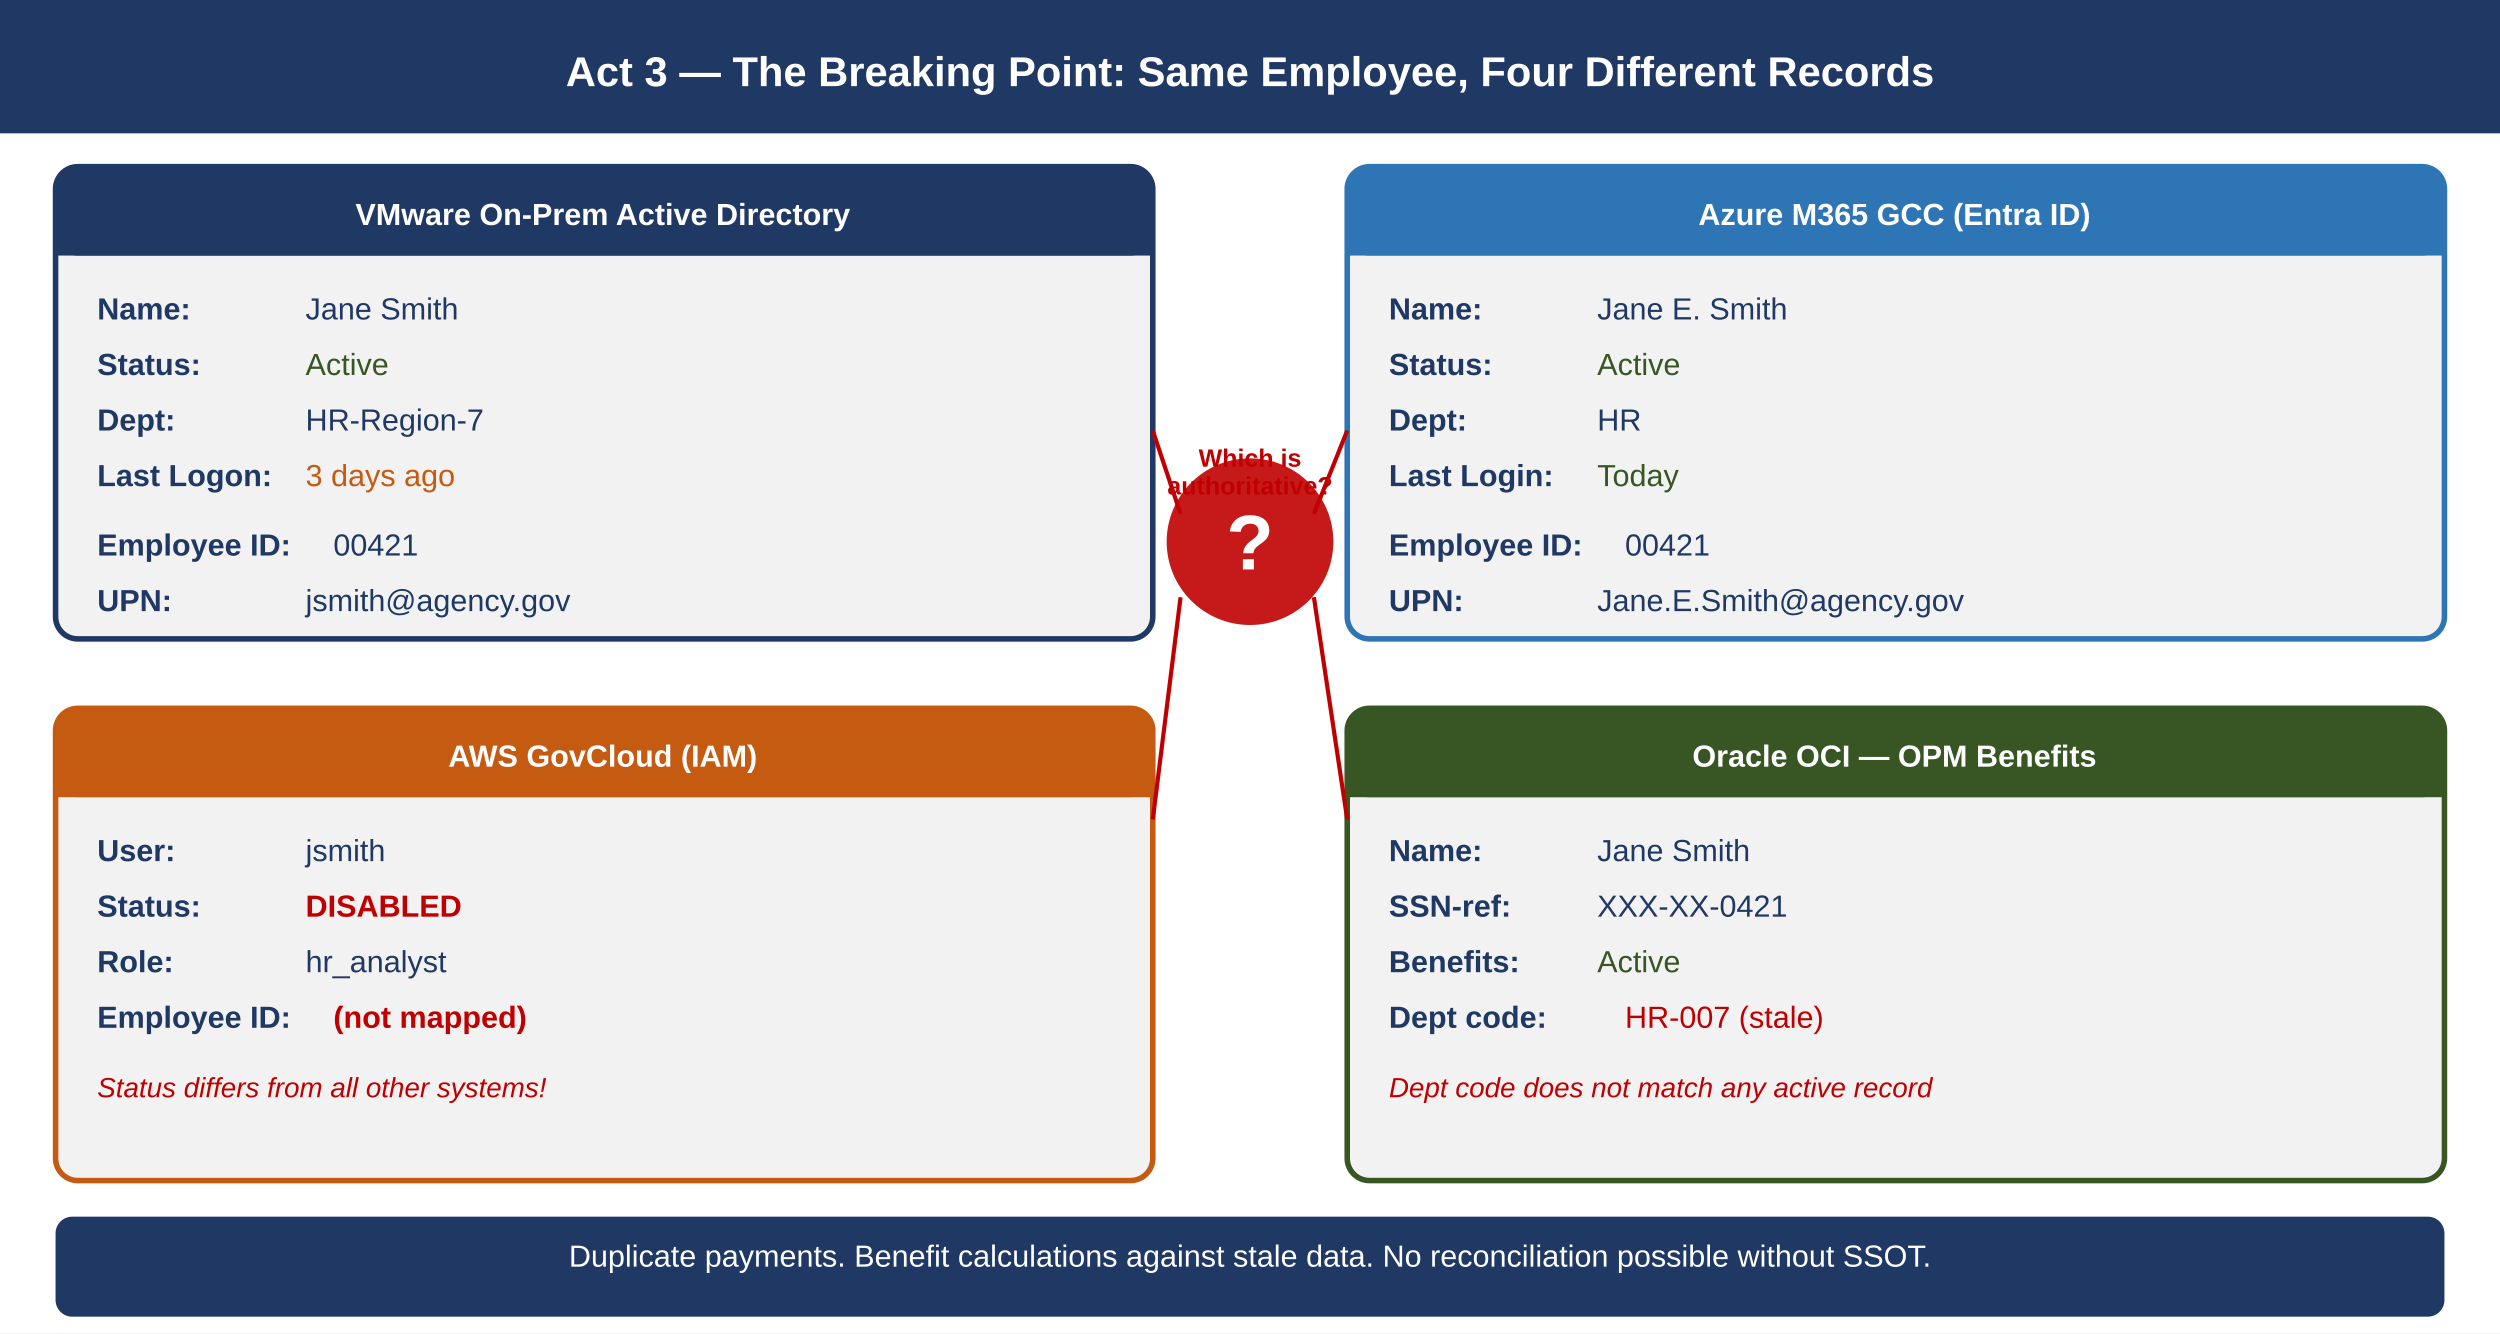
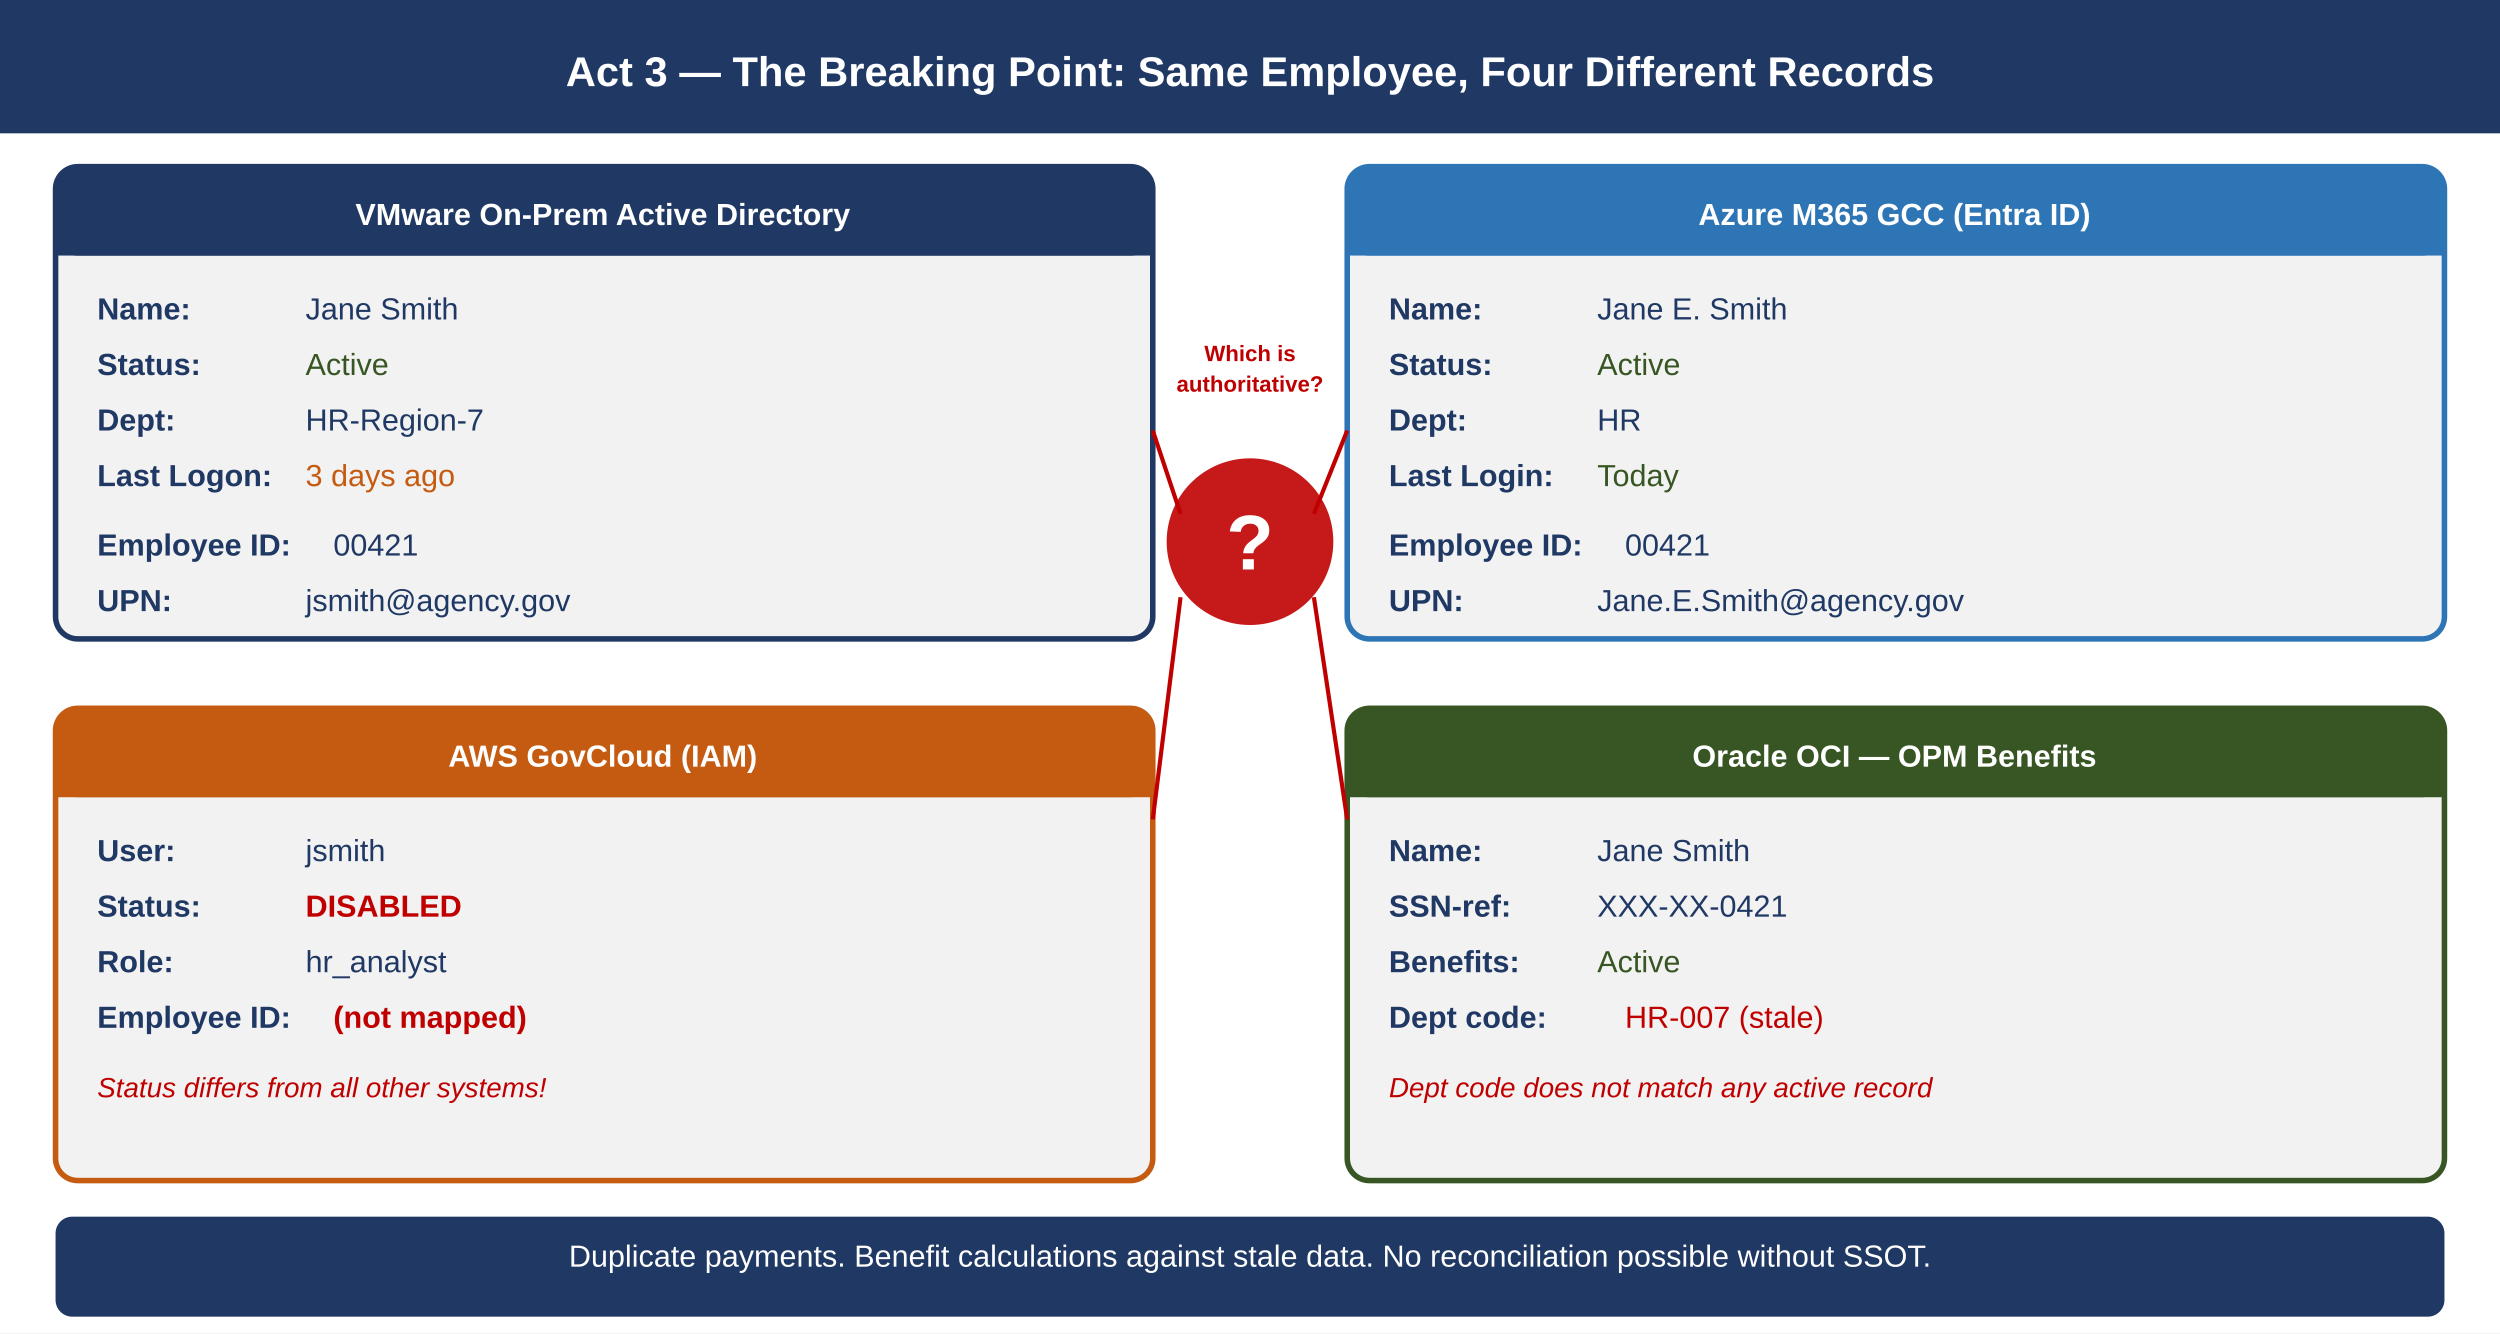
<svg xmlns="http://www.w3.org/2000/svg" width="900" height="480" viewBox="0 0 900 480" style="background:#FFFFFF;font-family:Arial,sans-serif">
  <rect width="900" height="480" fill="#FFFFFF" />
  <rect x="0" y="0" width="900" height="48" fill="#1F3864" />
  <text x="450" y="31" text-anchor="middle" fill="#FFFFFF" font-size="15" font-weight="bold">Act 3 — The Breaking Point: Same Employee, Four Different Records</text>
  <rect x="20" y="60" width="395" height="170" rx="8" fill="#F2F2F2" stroke="#1F3864" stroke-width="2" />
  <rect x="20" y="60" width="395" height="32" rx="8" fill="#1F3864" />
  <rect x="20" y="84" width="395" height="8" fill="#1F3864" />
  <text x="217" y="81" text-anchor="middle" fill="#FFFFFF" font-size="11" font-weight="bold">VMware On-Prem Active Directory</text>
  <text x="35" y="115" fill="#1F3864" font-size="11" font-weight="bold">Name:</text>
  <text x="110" y="115" fill="#1F3864" font-size="11">Jane Smith</text>
  <text x="35" y="135" fill="#1F3864" font-size="11" font-weight="bold">Status:</text>
  <text x="110" y="135" fill="#375623" font-size="11">Active</text>
  <text x="35" y="155" fill="#1F3864" font-size="11" font-weight="bold">Dept:</text>
  <text x="110" y="155" fill="#1F3864" font-size="11">HR-Region-7</text>
  <text x="35" y="175" fill="#1F3864" font-size="11" font-weight="bold">Last Logon:</text>
  <text x="110" y="175" fill="#C55A11" font-size="11">3 days ago</text>
  <text x="35" y="200" fill="#1F3864" font-size="11" font-weight="bold">Employee ID:</text>
  <text x="120" y="200" fill="#1F3864" font-size="11">00421</text>
  <text x="35" y="220" fill="#1F3864" font-size="11" font-weight="bold">UPN:</text>
  <text x="110" y="220" fill="#1F3864" font-size="11">jsmith@agency.gov</text>
  <rect x="485" y="60" width="395" height="170" rx="8" fill="#F2F2F2" stroke="#2E75B6" stroke-width="2" />
  <rect x="485" y="60" width="395" height="32" rx="8" fill="#2E75B6" />
  <rect x="485" y="84" width="395" height="8" fill="#2E75B6" />
  <text x="682" y="81" text-anchor="middle" fill="#FFFFFF" font-size="11" font-weight="bold">Azure M365 GCC (Entra ID)</text>
  <text x="500" y="115" fill="#1F3864" font-size="11" font-weight="bold">Name:</text>
  <text x="575" y="115" fill="#1F3864" font-size="11">Jane E. Smith</text>
  <text x="500" y="135" fill="#1F3864" font-size="11" font-weight="bold">Status:</text>
  <text x="575" y="135" fill="#375623" font-size="11">Active</text>
  <text x="500" y="155" fill="#1F3864" font-size="11" font-weight="bold">Dept:</text>
  <text x="575" y="155" fill="#1F3864" font-size="11">HR</text>
  <text x="500" y="175" fill="#1F3864" font-size="11" font-weight="bold">Last Login:</text>
  <text x="575" y="175" fill="#375623" font-size="11">Today</text>
  <text x="500" y="200" fill="#1F3864" font-size="11" font-weight="bold">Employee ID:</text>
  <text x="585" y="200" fill="#1F3864" font-size="11">00421</text>
  <text x="500" y="220" fill="#1F3864" font-size="11" font-weight="bold">UPN:</text>
  <text x="575" y="220" fill="#1F3864" font-size="11">Jane.E.Smith@agency.gov</text>
  <rect x="20" y="255" width="395" height="170" rx="8" fill="#F2F2F2" stroke="#C55A11" stroke-width="2" />
  <rect x="20" y="255" width="395" height="32" rx="8" fill="#C55A11" />
  <rect x="20" y="279" width="395" height="8" fill="#C55A11" />
  <text x="217" y="276" text-anchor="middle" fill="#FFFFFF" font-size="11" font-weight="bold">AWS GovCloud (IAM)</text>
  <text x="35" y="310" fill="#1F3864" font-size="11" font-weight="bold">User:</text>
  <text x="110" y="310" fill="#1F3864" font-size="11">jsmith</text>
  <text x="35" y="330" fill="#1F3864" font-size="11" font-weight="bold">Status:</text>
  <text x="110" y="330" fill="#C00000" font-size="11" font-weight="bold">DISABLED</text>
  <text x="35" y="350" fill="#1F3864" font-size="11" font-weight="bold">Role:</text>
  <text x="110" y="350" fill="#1F3864" font-size="11">hr_analyst</text>
  <text x="35" y="370" fill="#1F3864" font-size="11" font-weight="bold">Employee ID:</text>
  <text x="120" y="370" fill="#C00000" font-size="11" font-weight="bold">(not mapped)</text>
  <text x="35" y="395" fill="#C00000" font-size="10" font-style="italic">Status differs from all other systems!</text>
  <rect x="485" y="255" width="395" height="170" rx="8" fill="#F2F2F2" stroke="#375623" stroke-width="2" />
  <rect x="485" y="255" width="395" height="32" rx="8" fill="#375623" />
  <rect x="485" y="279" width="395" height="8" fill="#375623" />
  <text x="682" y="276" text-anchor="middle" fill="#FFFFFF" font-size="11" font-weight="bold">Oracle OCI — OPM Benefits</text>
  <text x="500" y="310" fill="#1F3864" font-size="11" font-weight="bold">Name:</text>
  <text x="575" y="310" fill="#1F3864" font-size="11">Jane Smith</text>
  <text x="500" y="330" fill="#1F3864" font-size="11" font-weight="bold">SSN-ref:</text>
  <text x="575" y="330" fill="#1F3864" font-size="11">XXX-XX-0421</text>
  <text x="500" y="350" fill="#1F3864" font-size="11" font-weight="bold">Benefits:</text>
  <text x="575" y="350" fill="#375623" font-size="11">Active</text>
  <text x="500" y="370" fill="#1F3864" font-size="11" font-weight="bold">Dept code:</text>
  <text x="585" y="370" fill="#C00000" font-size="11">HR-007 (stale)</text>
  <text x="500" y="395" fill="#C00000" font-size="10" font-style="italic">Dept code does not match any active record</text>
  <circle cx="450" cy="195" r="30" fill="#C00000" opacity="0.9" />
  <text x="450" y="205" text-anchor="middle" fill="#FFFFFF" font-size="28" font-weight="bold">?</text>
  <line x1="415" y1="155" x2="425" y2="185" stroke="#C00000" stroke-width="1.5" />
  <line x1="485" y1="155" x2="473" y2="185" stroke="#C00000" stroke-width="1.5" />
  <line x1="415" y1="295" x2="425" y2="215" stroke="#C00000" stroke-width="1.5" />
  <line x1="485" y1="295" x2="473" y2="215" stroke="#C00000" stroke-width="1.5" />
-   <text x="450" y="168" text-anchor="middle" fill="#C00000" font-size="9" font-weight="bold">Which is</text>
-   <text x="450" y="178" text-anchor="middle" fill="#C00000" font-size="9" font-weight="bold">authoritative?</text>
+   <text x="450" y="130" text-anchor="middle" fill="#C00000" font-size="8" font-weight="bold">Which is</text>
+   <text x="450" y="141" text-anchor="middle" fill="#C00000" font-size="8" font-weight="bold">authoritative?</text>
  <rect x="20" y="438" width="860" height="36" rx="6" fill="#1F3864" />
  <text x="450" y="456" text-anchor="middle" fill="#FFFFFF" font-size="11">Duplicate payments. Benefit calculations against stale data. No reconciliation possible without SSOT.</text>
</svg>
